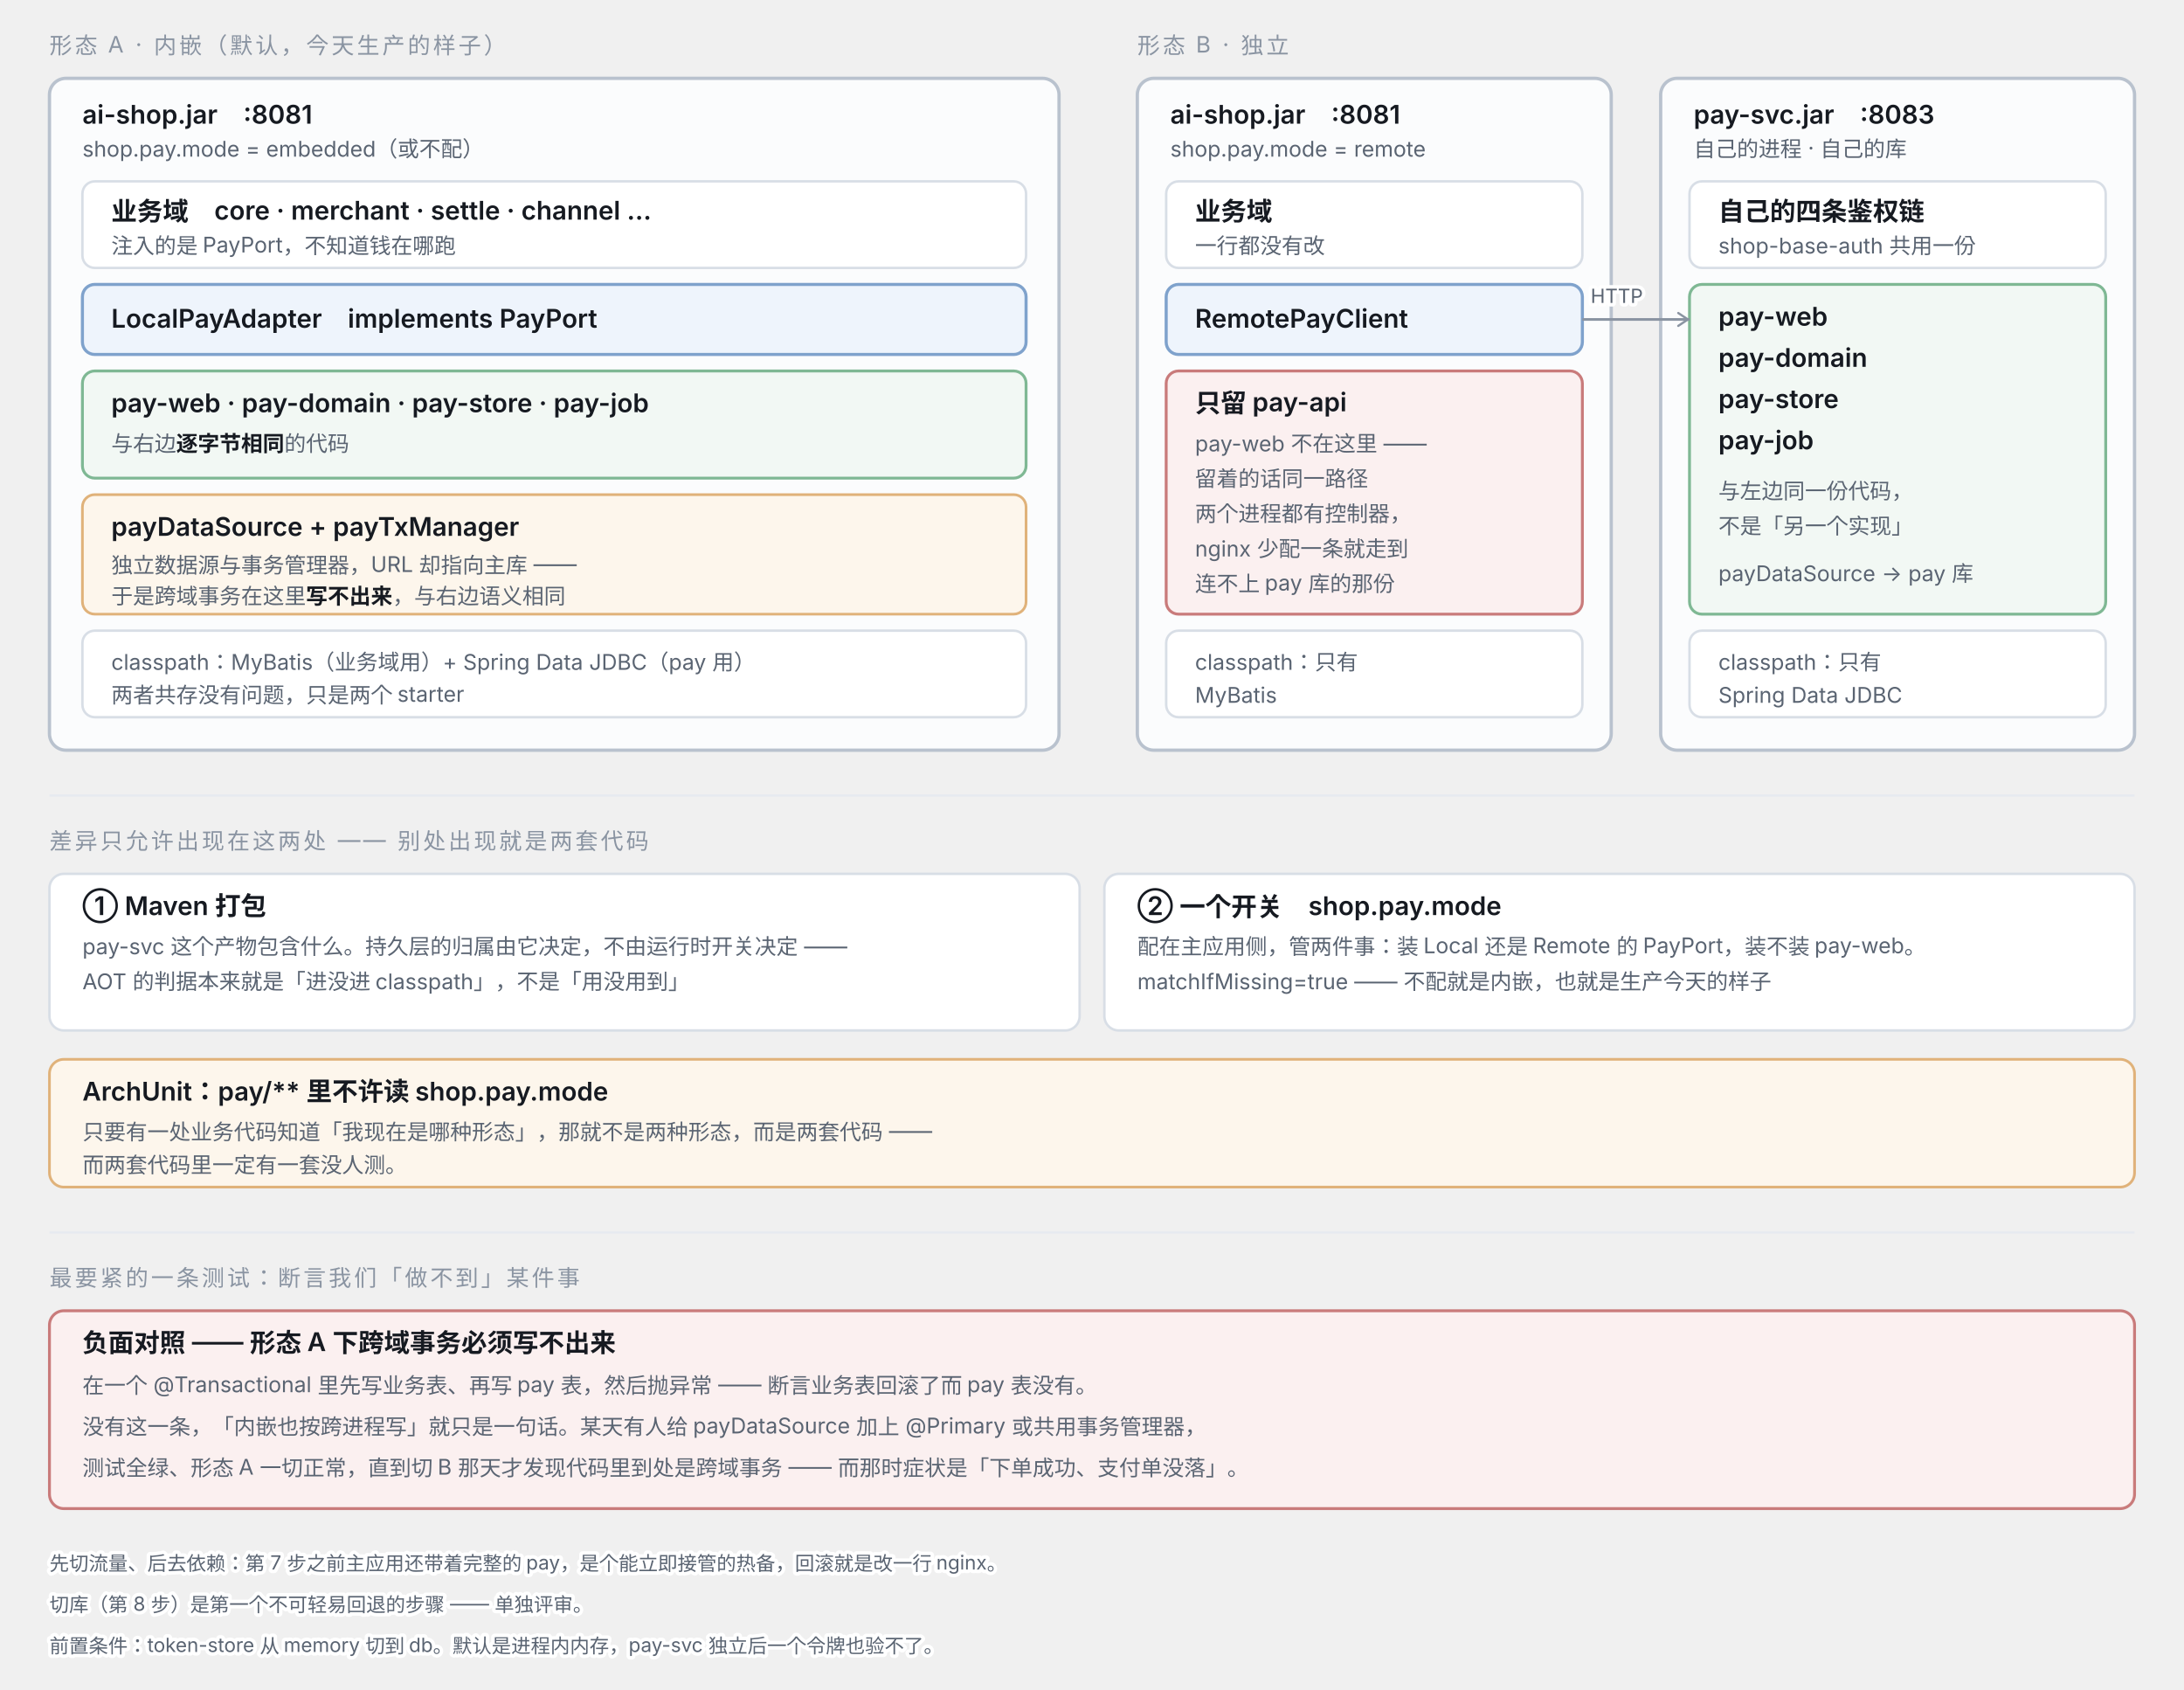
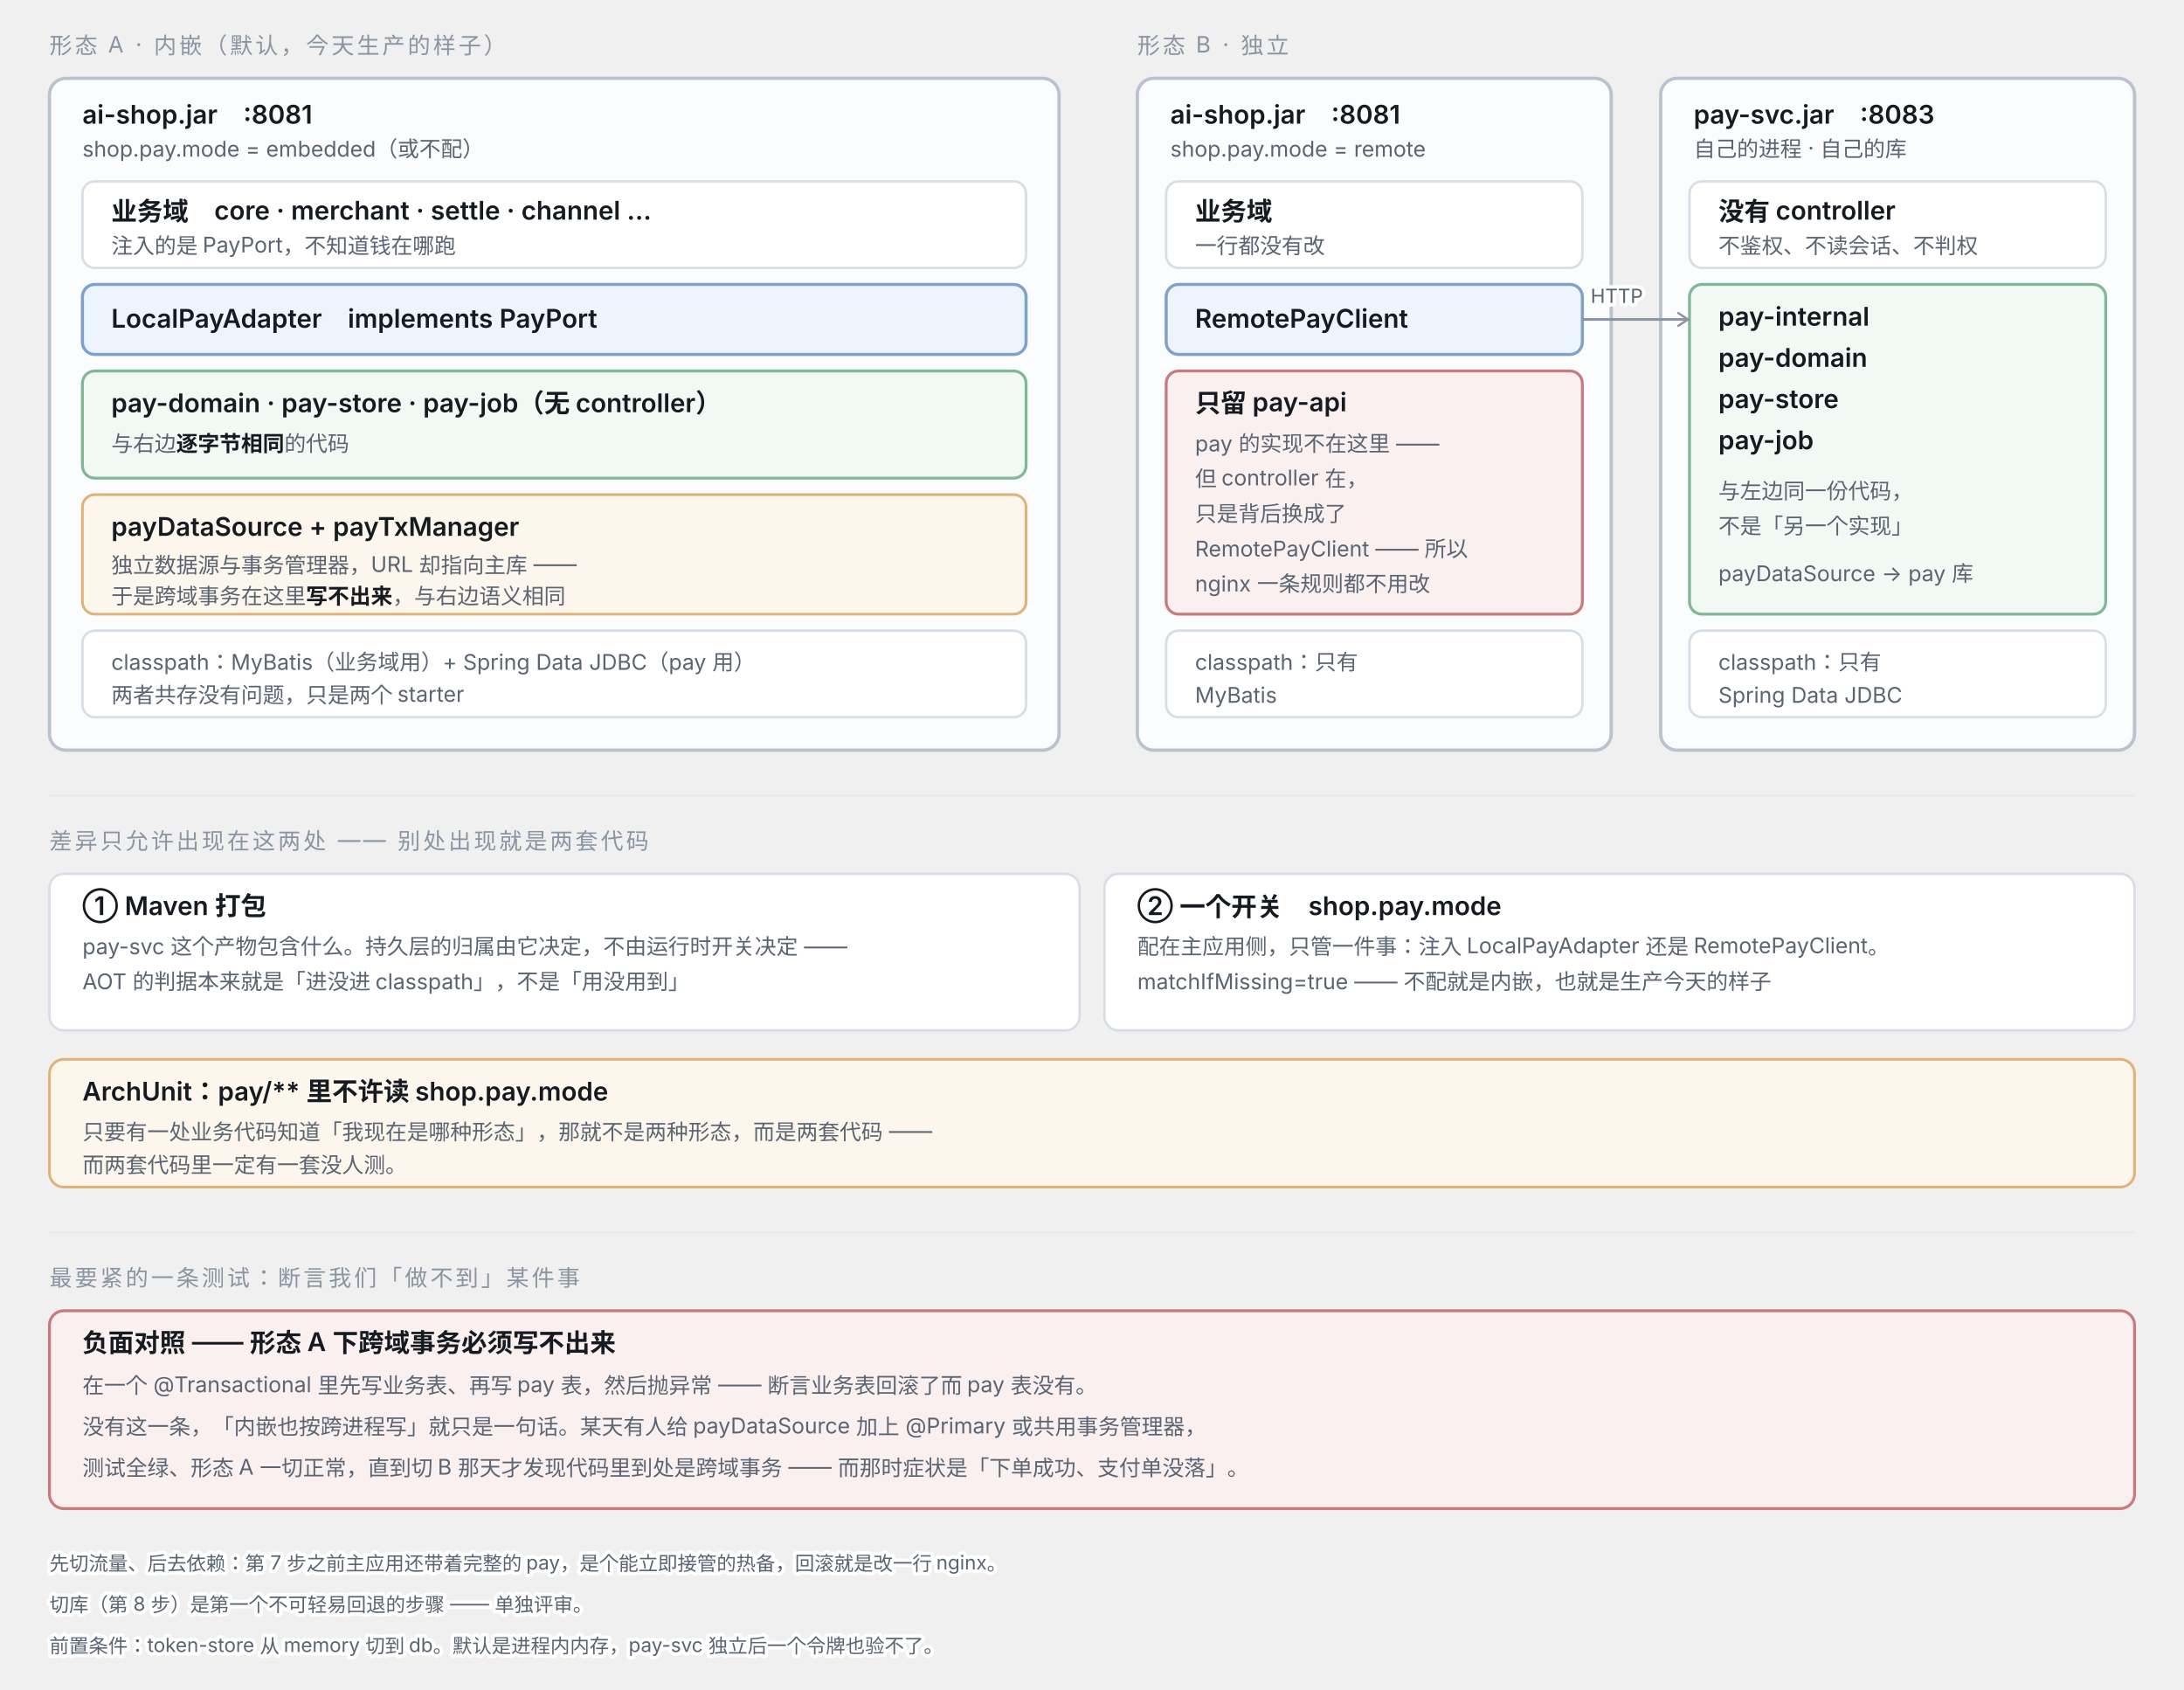
<svg xmlns="http://www.w3.org/2000/svg" width="1060" height="820" viewBox="0 0 1060 820" role="img" font-family="system-ui,-apple-system,'PingFang SC',sans-serif">
  <defs>
    <marker id="ar" viewBox="0 0 10 10" refX="9" refY="5" markerWidth="6" markerHeight="6" orient="auto-start-reverse">
      <path d="M2 1L8 5L2 9" fill="none" stroke="#8A94A2" stroke-width="1.4" stroke-linecap="round" />
    </marker>
    <marker id="arr" viewBox="0 0 10 10" refX="9" refY="5" markerWidth="6" markerHeight="6" orient="auto-start-reverse">
      <path d="M2 1L8 5L2 9" fill="none" stroke="#C97B7B" stroke-width="1.6" stroke-linecap="round" />
    </marker>
    <style>
.n{font-size:12.5px;font-weight:600;fill:#161A21}
.t{font-size:10.5px;fill:#5A6472}
.em{font-weight:700;fill:#161A21}
.b{font-size:11px;fill:#8A94A2;letter-spacing:.12em}
.l{font-size:9.5px;fill:#5A6472;paint-order:stroke;stroke:#fff;stroke-width:3.5;stroke-linejoin:round}
.box{fill:#fff;stroke:#D8DEE6;stroke-width:1.2}
.unit{fill:#FBFCFD;stroke:#B9C2CE;stroke-width:1.6}
.pay{fill:#EEF4FC;stroke:#7FA2CC;stroke-width:1.5}
.same{fill:#F2F8F4;stroke:#7FB894;stroke-width:1.4}
.warn{fill:#FDF6EC;stroke:#E0B27A;stroke-width:1.3}
.stop{fill:#FBF0F0;stroke:#C97B7B;stroke-width:1.4}
.infra{fill:#F5F6F8;stroke:#C6CDD8;stroke-width:1.2}
.ar{stroke:#8A94A2;stroke-width:1.3;fill:none}
.cut{stroke:#C97B7B;stroke-width:1.8;fill:none;stroke-dasharray:6 4}
.zt{font-size:10px;fill:#A6AEBB;letter-spacing:.1em}
</style>
  </defs>
  <text class="b" x="24" y="26">形态 A · 内嵌（默认，今天生产的样子）</text>
  <text class="b" x="552" y="26">形态 B · 独立</text>
  <rect class="unit" x="24" y="38" width="490" height="326" rx="8" />
  <text class="n" x="40" y="60">ai-shop.jar　:8081</text>
  <text class="t" x="40" y="76">shop.pay.mode = embedded（或不配）</text>
  <rect class="box" x="40" y="88" width="458" height="42" rx="6" />
  <text class="n" x="54" y="107">业务域　core · merchant · settle · channel …</text>
  <text class="t" x="54" y="123">注入的是 PayPort，不知道钱在哪跑</text>
  <rect class="pay" x="40" y="138" width="458" height="34" rx="6" />
  <text class="n" x="54" y="159">LocalPayAdapter　implements PayPort</text>
  <rect class="same" x="40" y="180" width="458" height="52" rx="6" />
-   <text class="n" x="54" y="200">pay-web · pay-domain · pay-store · pay-job</text>
+   <text class="n" x="54" y="200">pay-domain · pay-store · pay-job（无 controller）</text>
  <text class="t" x="54" y="219">与右边<tspan class="em">逐字节相同</tspan>的代码</text>
  <rect class="warn" x="40" y="240" width="458" height="58" rx="6" />
  <text class="n" x="54" y="260">payDataSource + payTxManager</text>
  <text class="t" x="54" y="278">独立数据源与事务管理器，URL 却指向主库 ——</text>
  <text class="t" x="54" y="293">于是跨域事务在这里<tspan class="em">写不出来</tspan>，与右边语义相同</text>
  <rect class="box" x="40" y="306" width="458" height="42" rx="6" />
  <text class="t" x="54" y="325">classpath：MyBatis（业务域用）+ Spring Data JDBC（pay 用）</text>
  <text class="t" x="54" y="341">两者共存没有问题，只是两个 starter</text>
  <rect class="unit" x="552" y="38" width="230" height="326" rx="8" />
  <text class="n" x="568" y="60">ai-shop.jar　:8081</text>
  <text class="t" x="568" y="76">shop.pay.mode = remote</text>
  <rect class="box" x="566" y="88" width="202" height="42" rx="6" />
  <text class="n" x="580" y="107">业务域</text>
  <text class="t" x="580" y="123">一行都没有改</text>
  <rect class="pay" x="566" y="138" width="202" height="34" rx="6" />
  <text class="n" x="580" y="159">RemotePayClient</text>
  <rect class="stop" x="566" y="180" width="202" height="118" rx="6" />
  <text class="n" x="580" y="200">只留 pay-api</text>
-   <text class="t" x="580" y="219">pay-web 不在这里 ——</text>
-   <text class="t" x="580" y="236">留着的话同一路径</text>
-   <text class="t" x="580" y="253">两个进程都有控制器，</text>
-   <text class="t" x="580" y="270">nginx 少配一条就走到</text>
-   <text class="t" x="580" y="287">连不上 pay 库的那份</text>
+   <text class="t" x="580" y="219">pay 的实现不在这里 ——</text>
+   <text class="t" x="580" y="236">但 controller 在，</text>
+   <text class="t" x="580" y="253">只是背后换成了</text>
+   <text class="t" x="580" y="270">RemotePayClient —— 所以</text>
+   <text class="t" x="580" y="287">nginx 一条规则都不用改</text>
  <rect class="box" x="566" y="306" width="202" height="42" rx="6" />
  <text class="t" x="580" y="325">classpath：只有</text>
  <text class="t" x="580" y="341">MyBatis</text>
  <rect class="unit" x="806" y="38" width="230" height="326" rx="8" />
  <text class="n" x="822" y="60">pay-svc.jar　:8083</text>
  <text class="t" x="822" y="76">自己的进程 · 自己的库</text>
  <rect class="box" x="820" y="88" width="202" height="42" rx="6" />
-   <text class="n" x="834" y="107">自己的四条鉴权链</text>
-   <text class="t" x="834" y="123">shop-base-auth 共用一份</text>
+   <text class="n" x="834" y="107">没有 controller</text>
+   <text class="t" x="834" y="123">不鉴权、不读会话、不判权</text>
  <rect class="same" x="820" y="138" width="202" height="160" rx="6" />
-   <text class="n" x="834" y="158">pay-web</text>
+   <text class="n" x="834" y="158">pay-internal</text>
  <text class="n" x="834" y="178">pay-domain</text>
  <text class="n" x="834" y="198">pay-store</text>
  <text class="n" x="834" y="218">pay-job</text>
  <text class="t" x="834" y="242">与左边同一份代码，</text>
  <text class="t" x="834" y="259">不是「另一个实现」</text>
  <text class="t" x="834" y="282">payDataSource → pay 库</text>
  <rect class="box" x="820" y="306" width="202" height="42" rx="6" />
  <text class="t" x="834" y="325">classpath：只有</text>
  <text class="t" x="834" y="341">Spring Data JDBC</text>
  <path class="ar" marker-end="url(#ar)" d="M768 155 L820 155" />
  <text class="l" x="772" y="147">HTTP</text>
  <line x1="24" y1="386" x2="1036" y2="386" stroke="#E6EAF0" stroke-width="1" />
  <text class="b" x="24" y="412">差异只允许出现在这两处 —— 别处出现就是两套代码</text>
  <rect class="box" x="24" y="424" width="500" height="76" rx="7" />
  <text class="n" x="40" y="444">① Maven 打包</text>
  <text class="t" x="40" y="463">pay-svc 这个产物包含什么。持久层的归属由它决定，不由运行时开关决定 ——</text>
  <text class="t" x="40" y="480">AOT 的判据本来就是「进没进 classpath」，不是「用没用到」</text>
  <rect class="box" x="536" y="424" width="500" height="76" rx="7" />
  <text class="n" x="552" y="444">② 一个开关　shop.pay.mode</text>
-   <text class="t" x="552" y="463">配在主应用侧，管两件事：装 Local 还是 Remote 的 PayPort，装不装 pay-web。</text>
+   <text class="t" x="552" y="463">配在主应用侧，只管一件事：注入 LocalPayAdapter 还是 RemotePayClient。</text>
  <text class="t" x="552" y="480">matchIfMissing=true —— 不配就是内嵌，也就是生产今天的样子</text>
  <rect class="warn" x="24" y="514" width="1012" height="62" rx="7" />
  <text class="n" x="40" y="534">ArchUnit：pay/** 里不许读 shop.pay.mode</text>
  <text class="t" x="40" y="553">只要有一处业务代码知道「我现在是哪种形态」，那就不是两种形态，而是两套代码 ——</text>
  <text class="t" x="40" y="569">而两套代码里一定有一套没人测。</text>
  <line x1="24" y1="598" x2="1036" y2="598" stroke="#E6EAF0" stroke-width="1" />
  <text class="b" x="24" y="624">最要紧的一条测试：断言我们「做不到」某件事</text>
  <rect class="stop" x="24" y="636" width="1012" height="96" rx="7" />
  <text class="n" x="40" y="656">负面对照 —— 形态 A 下跨域事务必须写不出来</text>
  <text class="t" x="40" y="676">在一个 @Transactional 里先写业务表、再写 pay 表，然后抛异常 —— 断言业务表回滚了而 pay 表没有。</text>
  <text class="t" x="40" y="696">没有这一条，「内嵌也按跨进程写」就只是一句话。某天有人给 payDataSource 加上 @Primary 或共用事务管理器，</text>
  <text class="t" x="40" y="716">测试全绿、形态 A 一切正常，直到切 B 那天才发现代码里到处是跨域事务 —— 而那时症状是「下单成功、支付单没落」。</text>
  <text class="l" x="24" y="762">先切流量、后去依赖：第 7 步之前主应用还带着完整的 pay，是个能立即接管的热备，回滚就是改一行 nginx。</text>
  <text class="l" x="24" y="782">切库（第 8 步）是第一个不可轻易回退的步骤 —— 单独评审。</text>
  <text class="l" x="24" y="802">前置条件：token-store 从 memory 切到 db。默认是进程内内存，pay-svc 独立后一个令牌也验不了。</text>
</svg>
